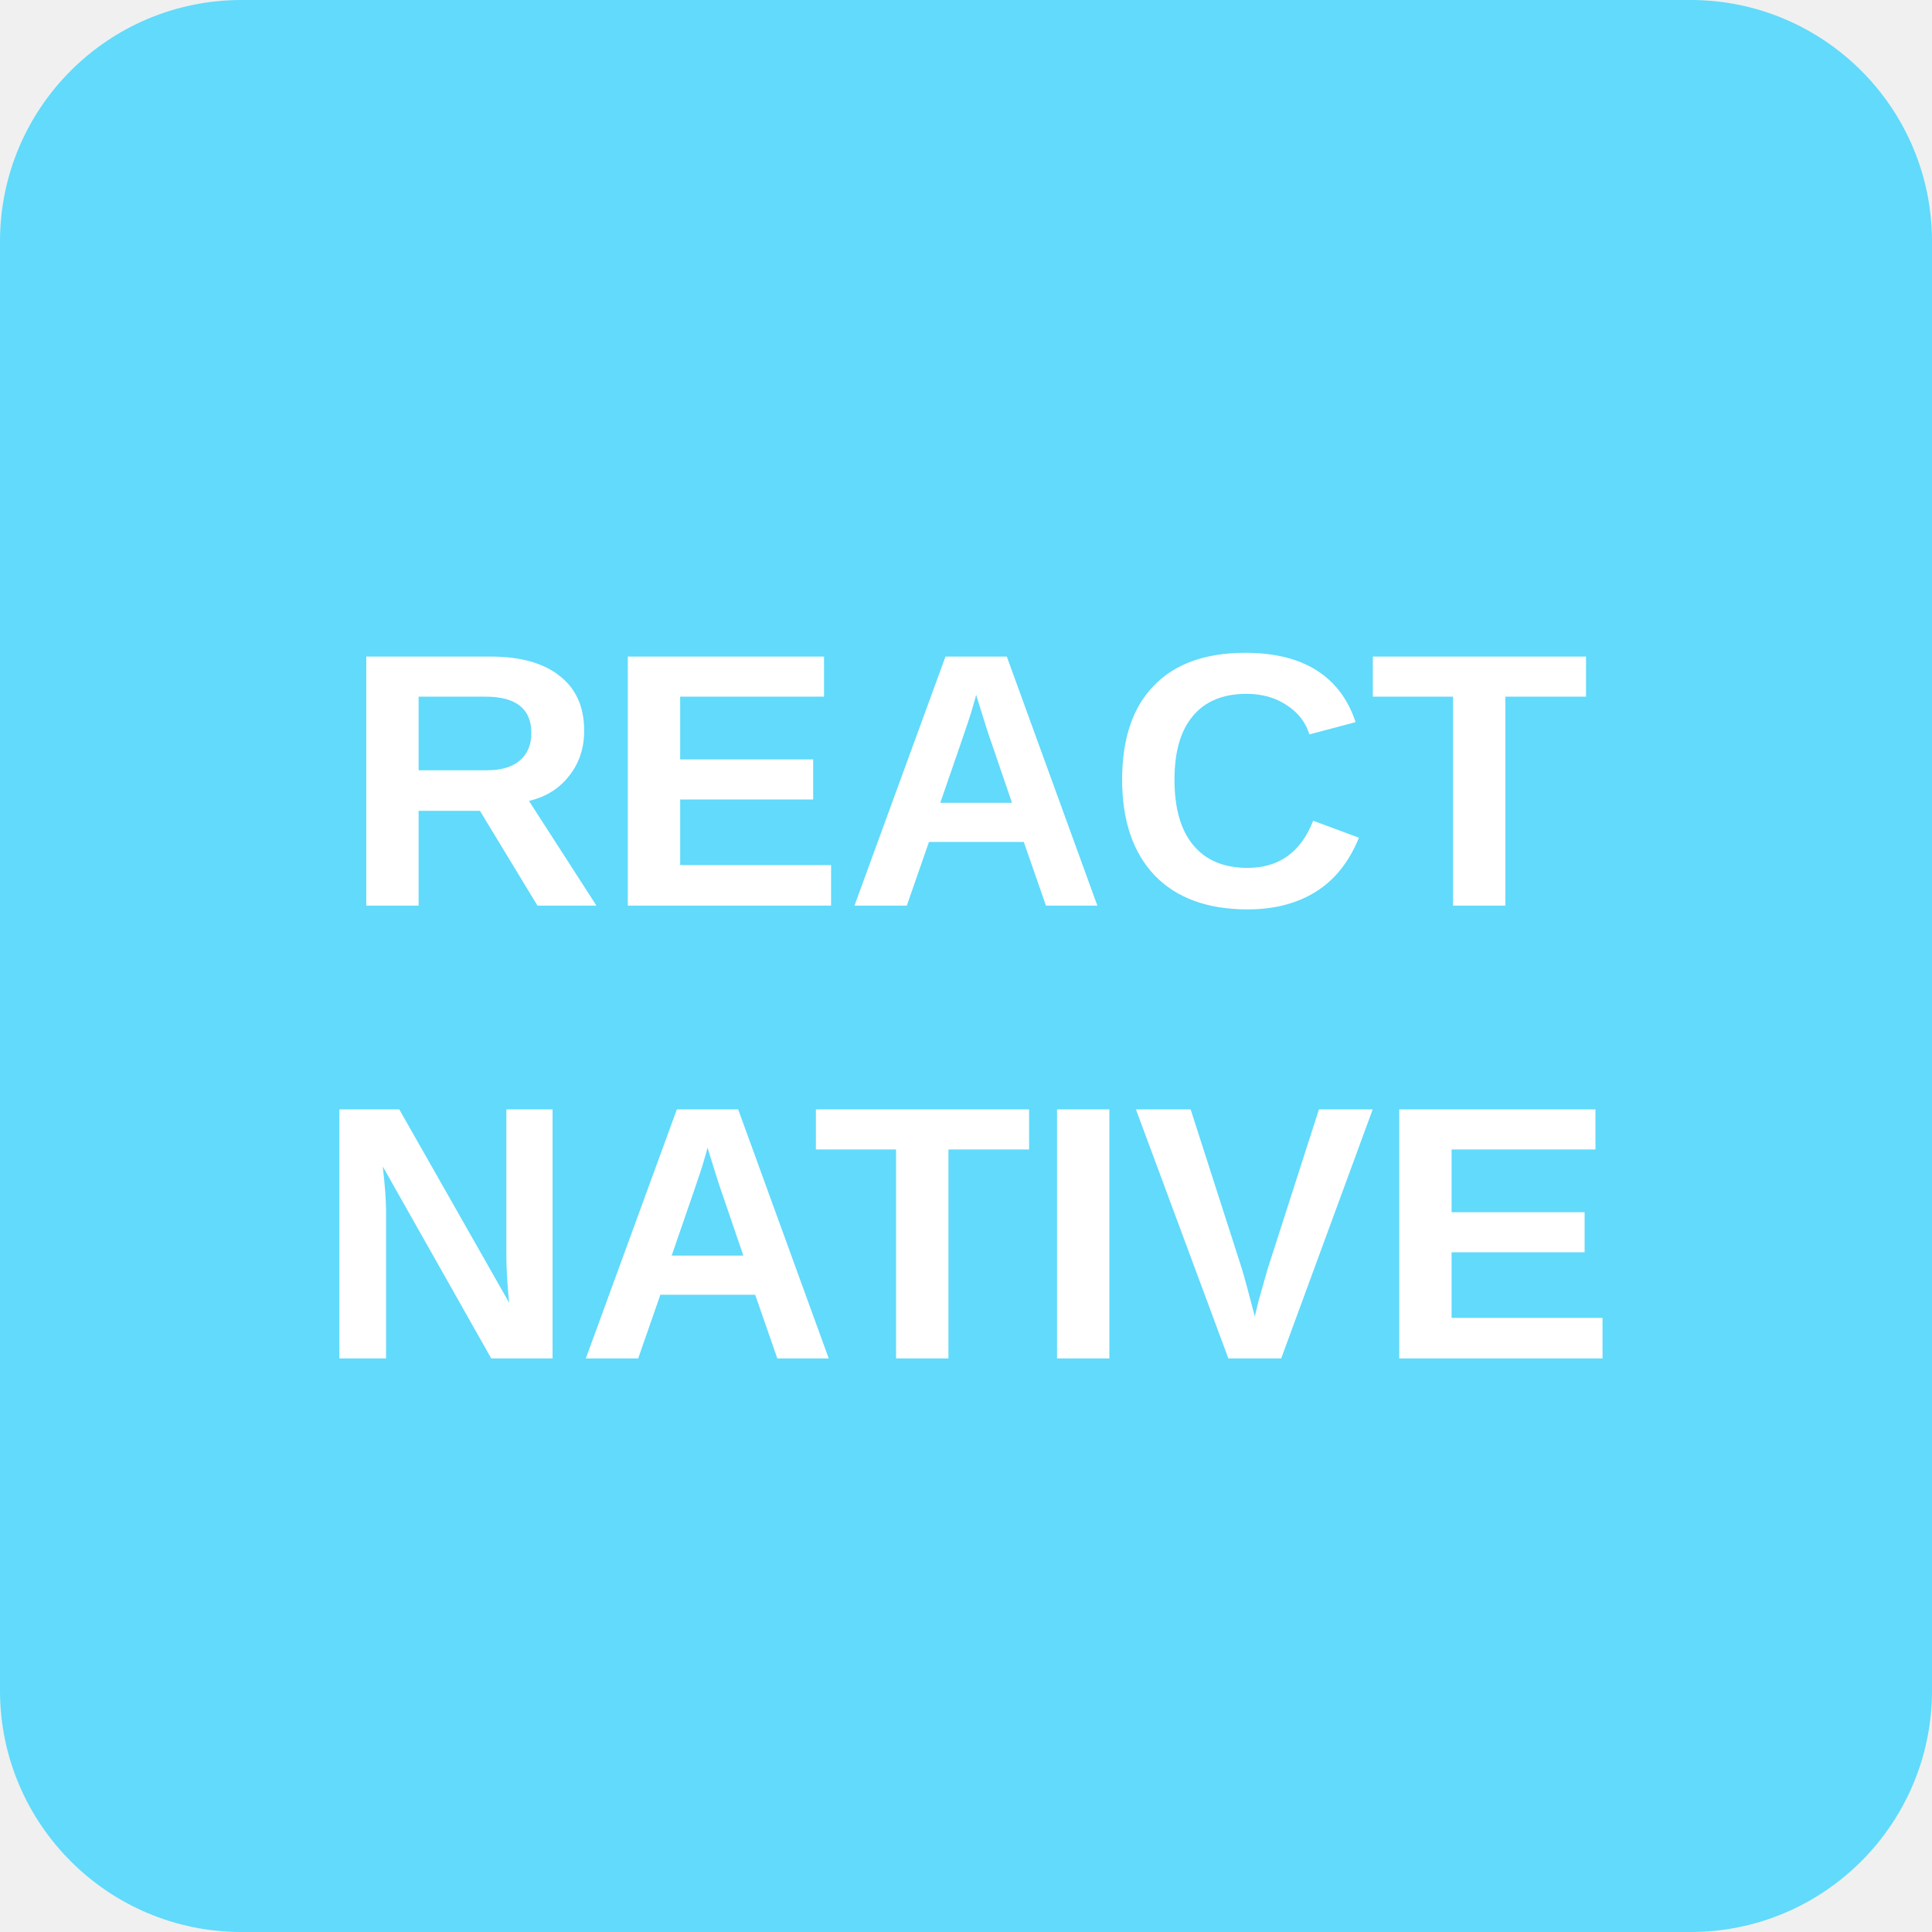
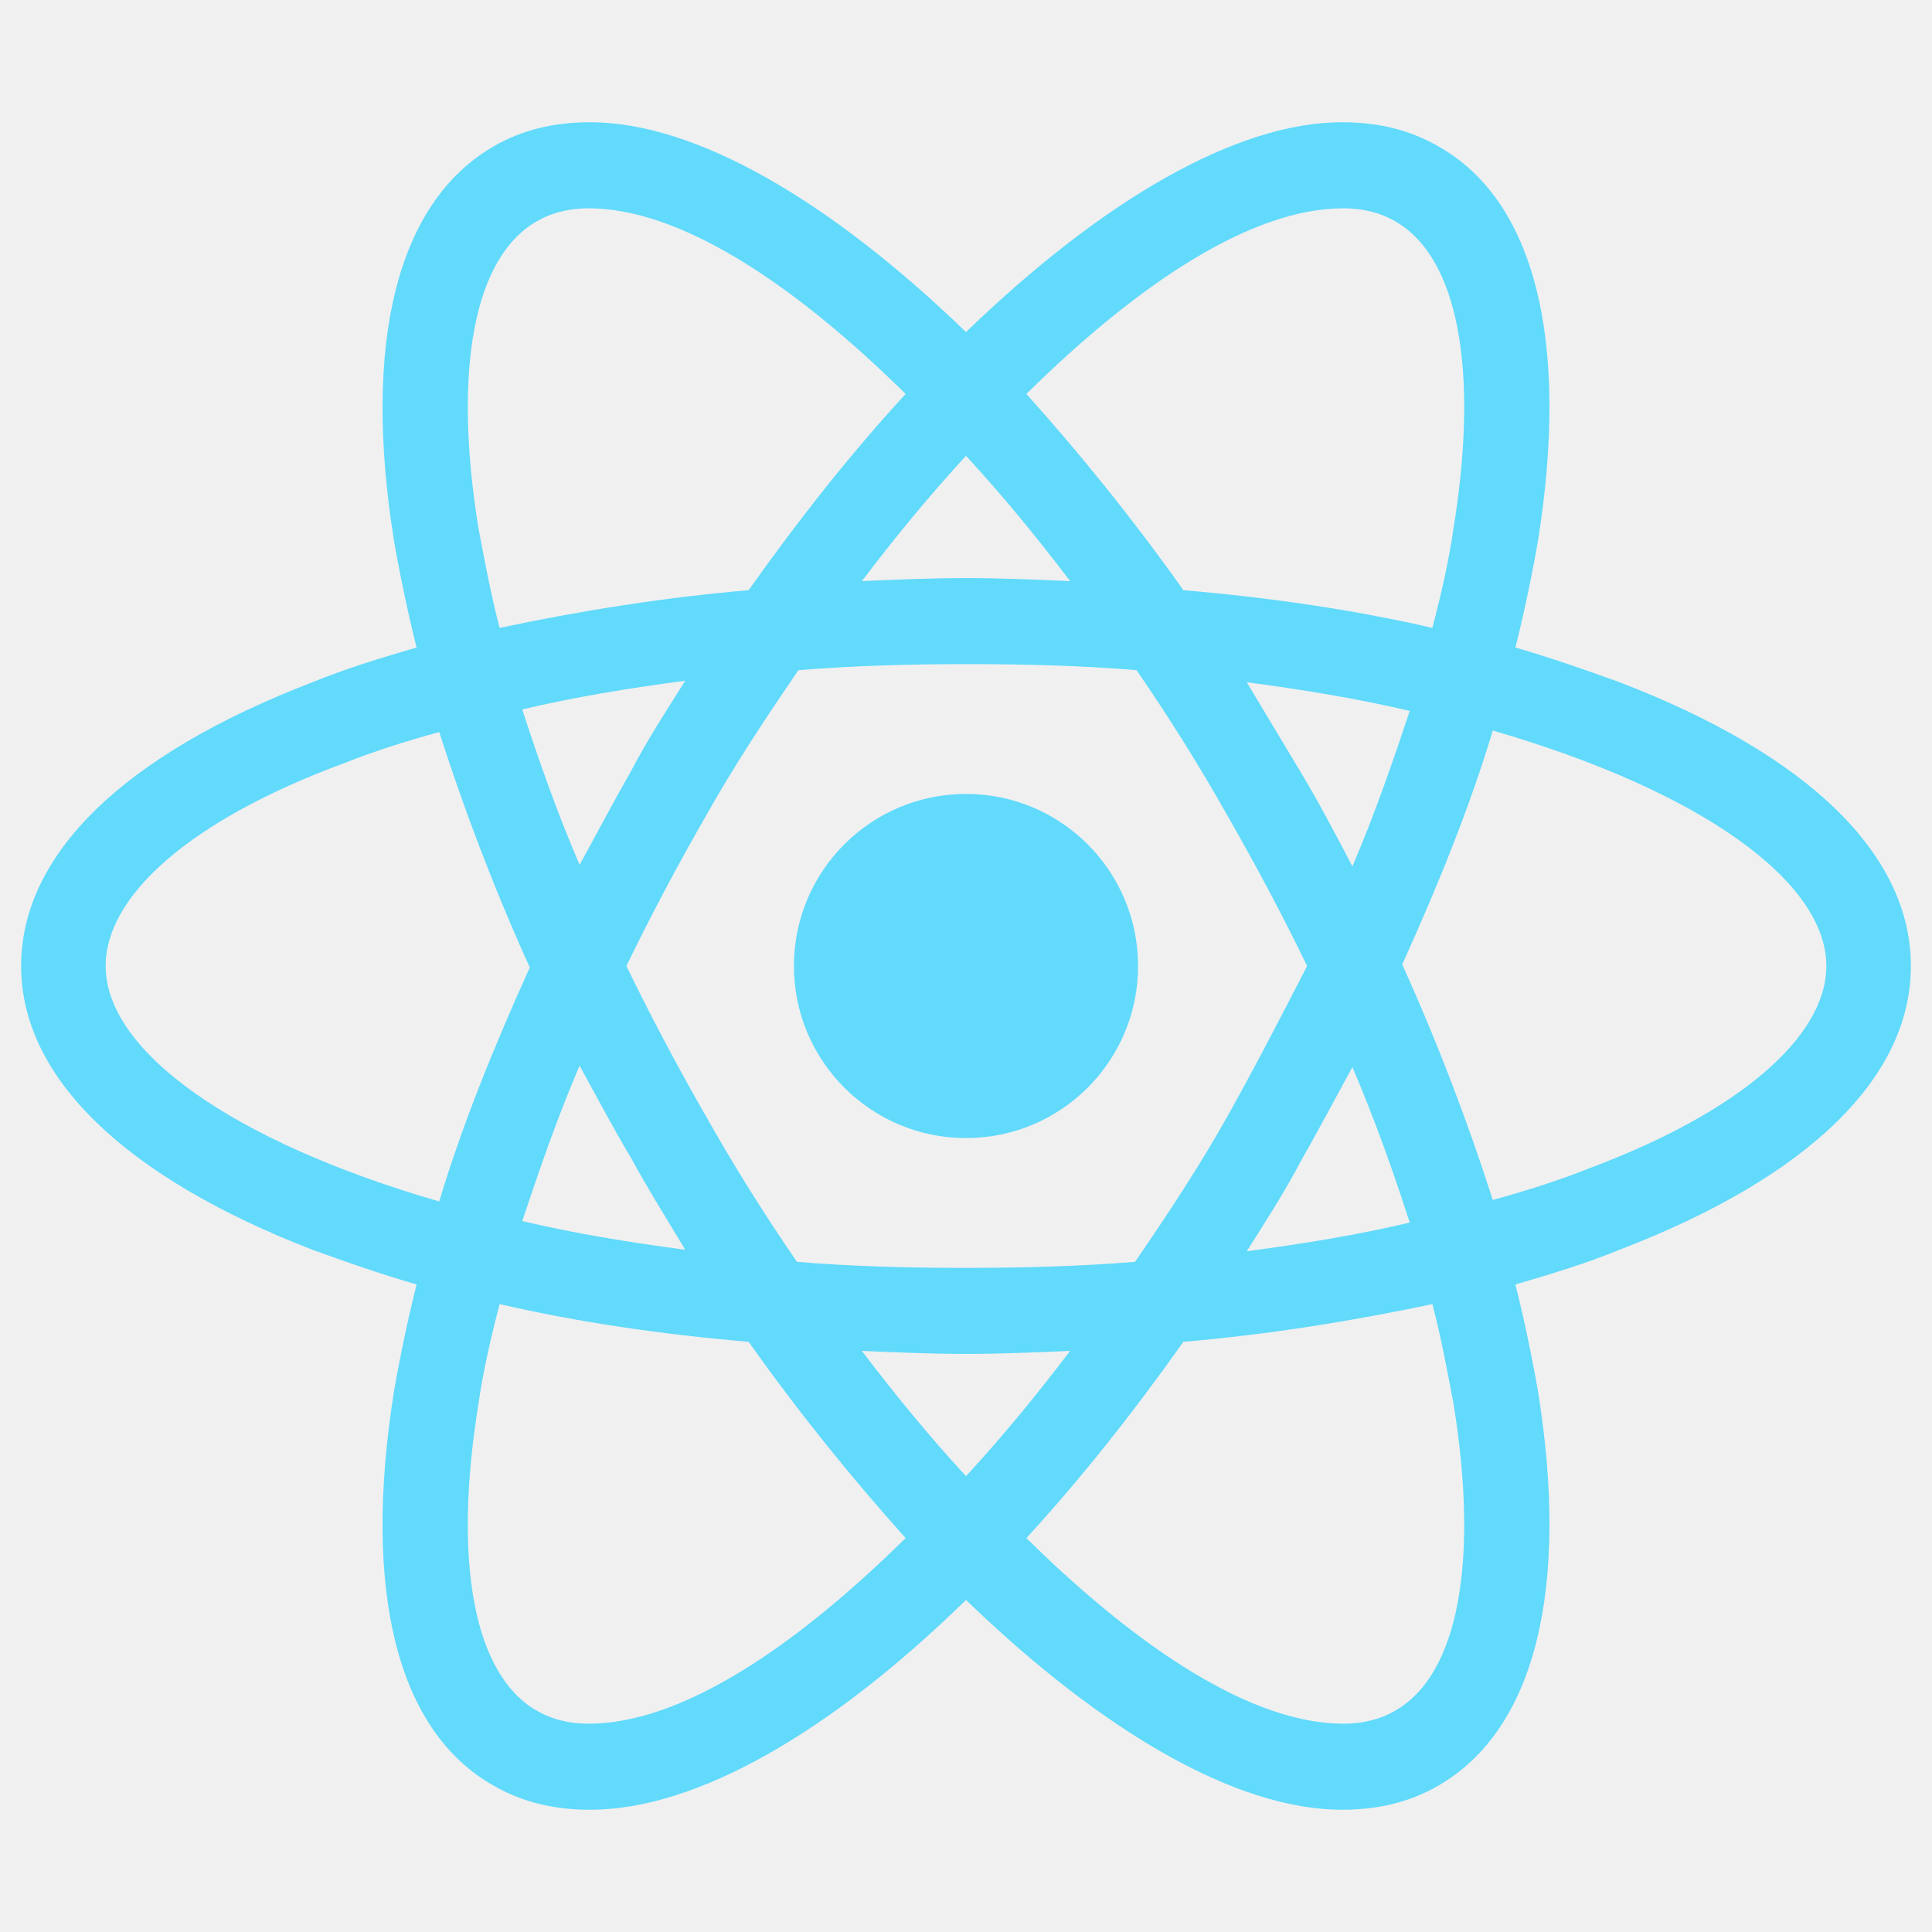
- <svg xmlns="http://www.w3.org/2000/svg" width="64" height="64" viewBox="0 0 64 64">
-   <rect width="64" height="64" fill="#61DAFB" rx="8" />
-   <text x="32" y="30" font-family="Arial, sans-serif" font-size="12" font-weight="bold" text-anchor="middle" fill="#FFF">REACT</text>
-   <text x="32" y="45" font-family="Arial, sans-serif" font-size="12" font-weight="bold" text-anchor="middle" fill="#FFF">NATIVE</text>
+ <svg xmlns="http://www.w3.org/2000/svg" viewBox="0 0 128 128">
+   <g fill="#61DAFB">
+     <circle cx="64" cy="64" r="11.4" />
+     <path d="M107.3 45.2c-2.2-.8-4.5-1.6-6.9-2.3.6-2.4 1.1-4.8 1.5-7.1 2.1-13.2-.2-22.5-6.6-26.1-1.9-1.1-4-1.6-6.4-1.6-7 0-15.9 5.2-24.9 13.9-9-8.7-17.9-13.9-24.9-13.9-2.4 0-4.5.5-6.4 1.6-6.4 3.7-8.7 13-6.6 26.1.4 2.3.9 4.7 1.5 7.1-2.4.7-4.7 1.4-6.9 2.3C8.2 50 1.4 56.6 1.4 64s6.9 14 19.3 18.8c2.2.8 4.5 1.6 6.9 2.3-.6 2.4-1.1 4.8-1.5 7.1-2.1 13.2.2 22.5 6.6 26.1 1.9 1.1 4 1.6 6.4 1.6 7.1 0 16-5.2 24.9-13.9 9 8.7 17.9 13.9 24.9 13.9 2.4 0 4.5-.5 6.4-1.6 6.4-3.7 8.7-13 6.6-26.1-.4-2.3-.9-4.7-1.5-7.1 2.4-.7 4.7-1.4 6.9-2.3 12.5-4.8 19.3-11.4 19.3-18.8s-6.8-14-19.3-18.8zM92.5 14.7c4.1 2.4 5.5 9.8 3.8 20.3-.3 2.1-.8 4.3-1.4 6.6-5.2-1.2-10.7-2-16.5-2.5-3.4-4.8-6.9-9.1-10.4-13 7.4-7.3 14.9-12.3 21-12.3 1.3 0 2.5.3 3.5.9zM81.3 74c-1.8 3.2-3.9 6.4-6.1 9.6-3.7.3-7.4.4-11.2.4-3.9 0-7.6-.1-11.2-.4-2.2-3.2-4.2-6.4-6-9.6-1.9-3.3-3.7-6.7-5.3-10 1.6-3.3 3.4-6.7 5.3-10 1.8-3.2 3.9-6.4 6.1-9.6 3.7-.3 7.4-.4 11.2-.4 3.9 0 7.6.1 11.2.4 2.2 3.2 4.2 6.4 6 9.6 1.9 3.3 3.7 6.7 5.3 10-1.7 3.3-3.4 6.6-5.3 10zm8.3-3.3c1.5 3.5 2.7 6.9 3.8 10.3-3.4.8-7 1.4-10.8 1.9 1.2-1.9 2.5-3.9 3.6-6 1.2-2.1 2.3-4.2 3.4-6.2zM64 97.8c-2.4-2.6-4.7-5.4-6.9-8.3 2.3.1 4.6.2 6.9.2 2.3 0 4.6-.1 6.9-.2-2.2 2.9-4.5 5.7-6.9 8.3zm-18.6-15c-3.8-.5-7.4-1.1-10.8-1.9 1.1-3.3 2.3-6.8 3.8-10.3 1.1 2 2.2 4.1 3.4 6.1 1.2 2.2 2.4 4.1 3.6 6.1zm-7-25.5c-1.5-3.5-2.7-6.9-3.8-10.3 3.4-.8 7-1.4 10.8-1.9-1.2 1.9-2.5 3.9-3.6 6-1.2 2.1-2.3 4.2-3.4 6.2zM64 30.2c2.4 2.6 4.7 5.4 6.9 8.3-2.3-.1-4.6-.2-6.9-.2-2.3 0-4.6.1-6.9.2 2.2-2.9 4.5-5.7 6.9-8.3zm22.2 21l-3.6-6c3.8.5 7.4 1.1 10.8 1.9-1.1 3.3-2.3 6.8-3.8 10.3-1.1-2.1-2.2-4.2-3.4-6.2zM31.7 35c-1.7-10.5-.3-17.9 3.8-20.3 1-.6 2.2-.9 3.5-.9 6 0 13.5 4.9 21 12.3-3.5 3.8-7 8.2-10.4 13-5.8.5-11.3 1.4-16.5 2.5-.6-2.3-1-4.5-1.4-6.6zM7 64c0-4.7 5.7-9.7 15.7-13.4 2-.8 4.2-1.5 6.4-2.1 1.6 5 3.6 10.3 6 15.6-2.4 5.3-4.5 10.5-6 15.5C15.3 75.6 7 69.6 7 64zm28.5 49.3c-4.1-2.4-5.5-9.8-3.8-20.3.3-2.1.8-4.3 1.4-6.6 5.2 1.2 10.7 2 16.5 2.5 3.4 4.8 6.9 9.1 10.4 13-7.4 7.3-14.9 12.3-21 12.3-1.3 0-2.5-.3-3.5-.9zM96.3 93c1.7 10.5.3 17.9-3.8 20.3-1 .6-2.2.9-3.5.9-6 0-13.5-4.9-21-12.3 3.5-3.8 7-8.2 10.4-13 5.8-.5 11.3-1.4 16.5-2.5.6 2.3 1 4.5 1.4 6.6zm9-15.6c-2 .8-4.2 1.5-6.4 2.1-1.6-5-3.6-10.3-6-15.6 2.4-5.3 4.5-10.5 6-15.5 13.8 4 22.1 10 22.1 15.6 0 4.7-5.8 9.7-15.7 13.4z" />
+   </g>
</svg>
